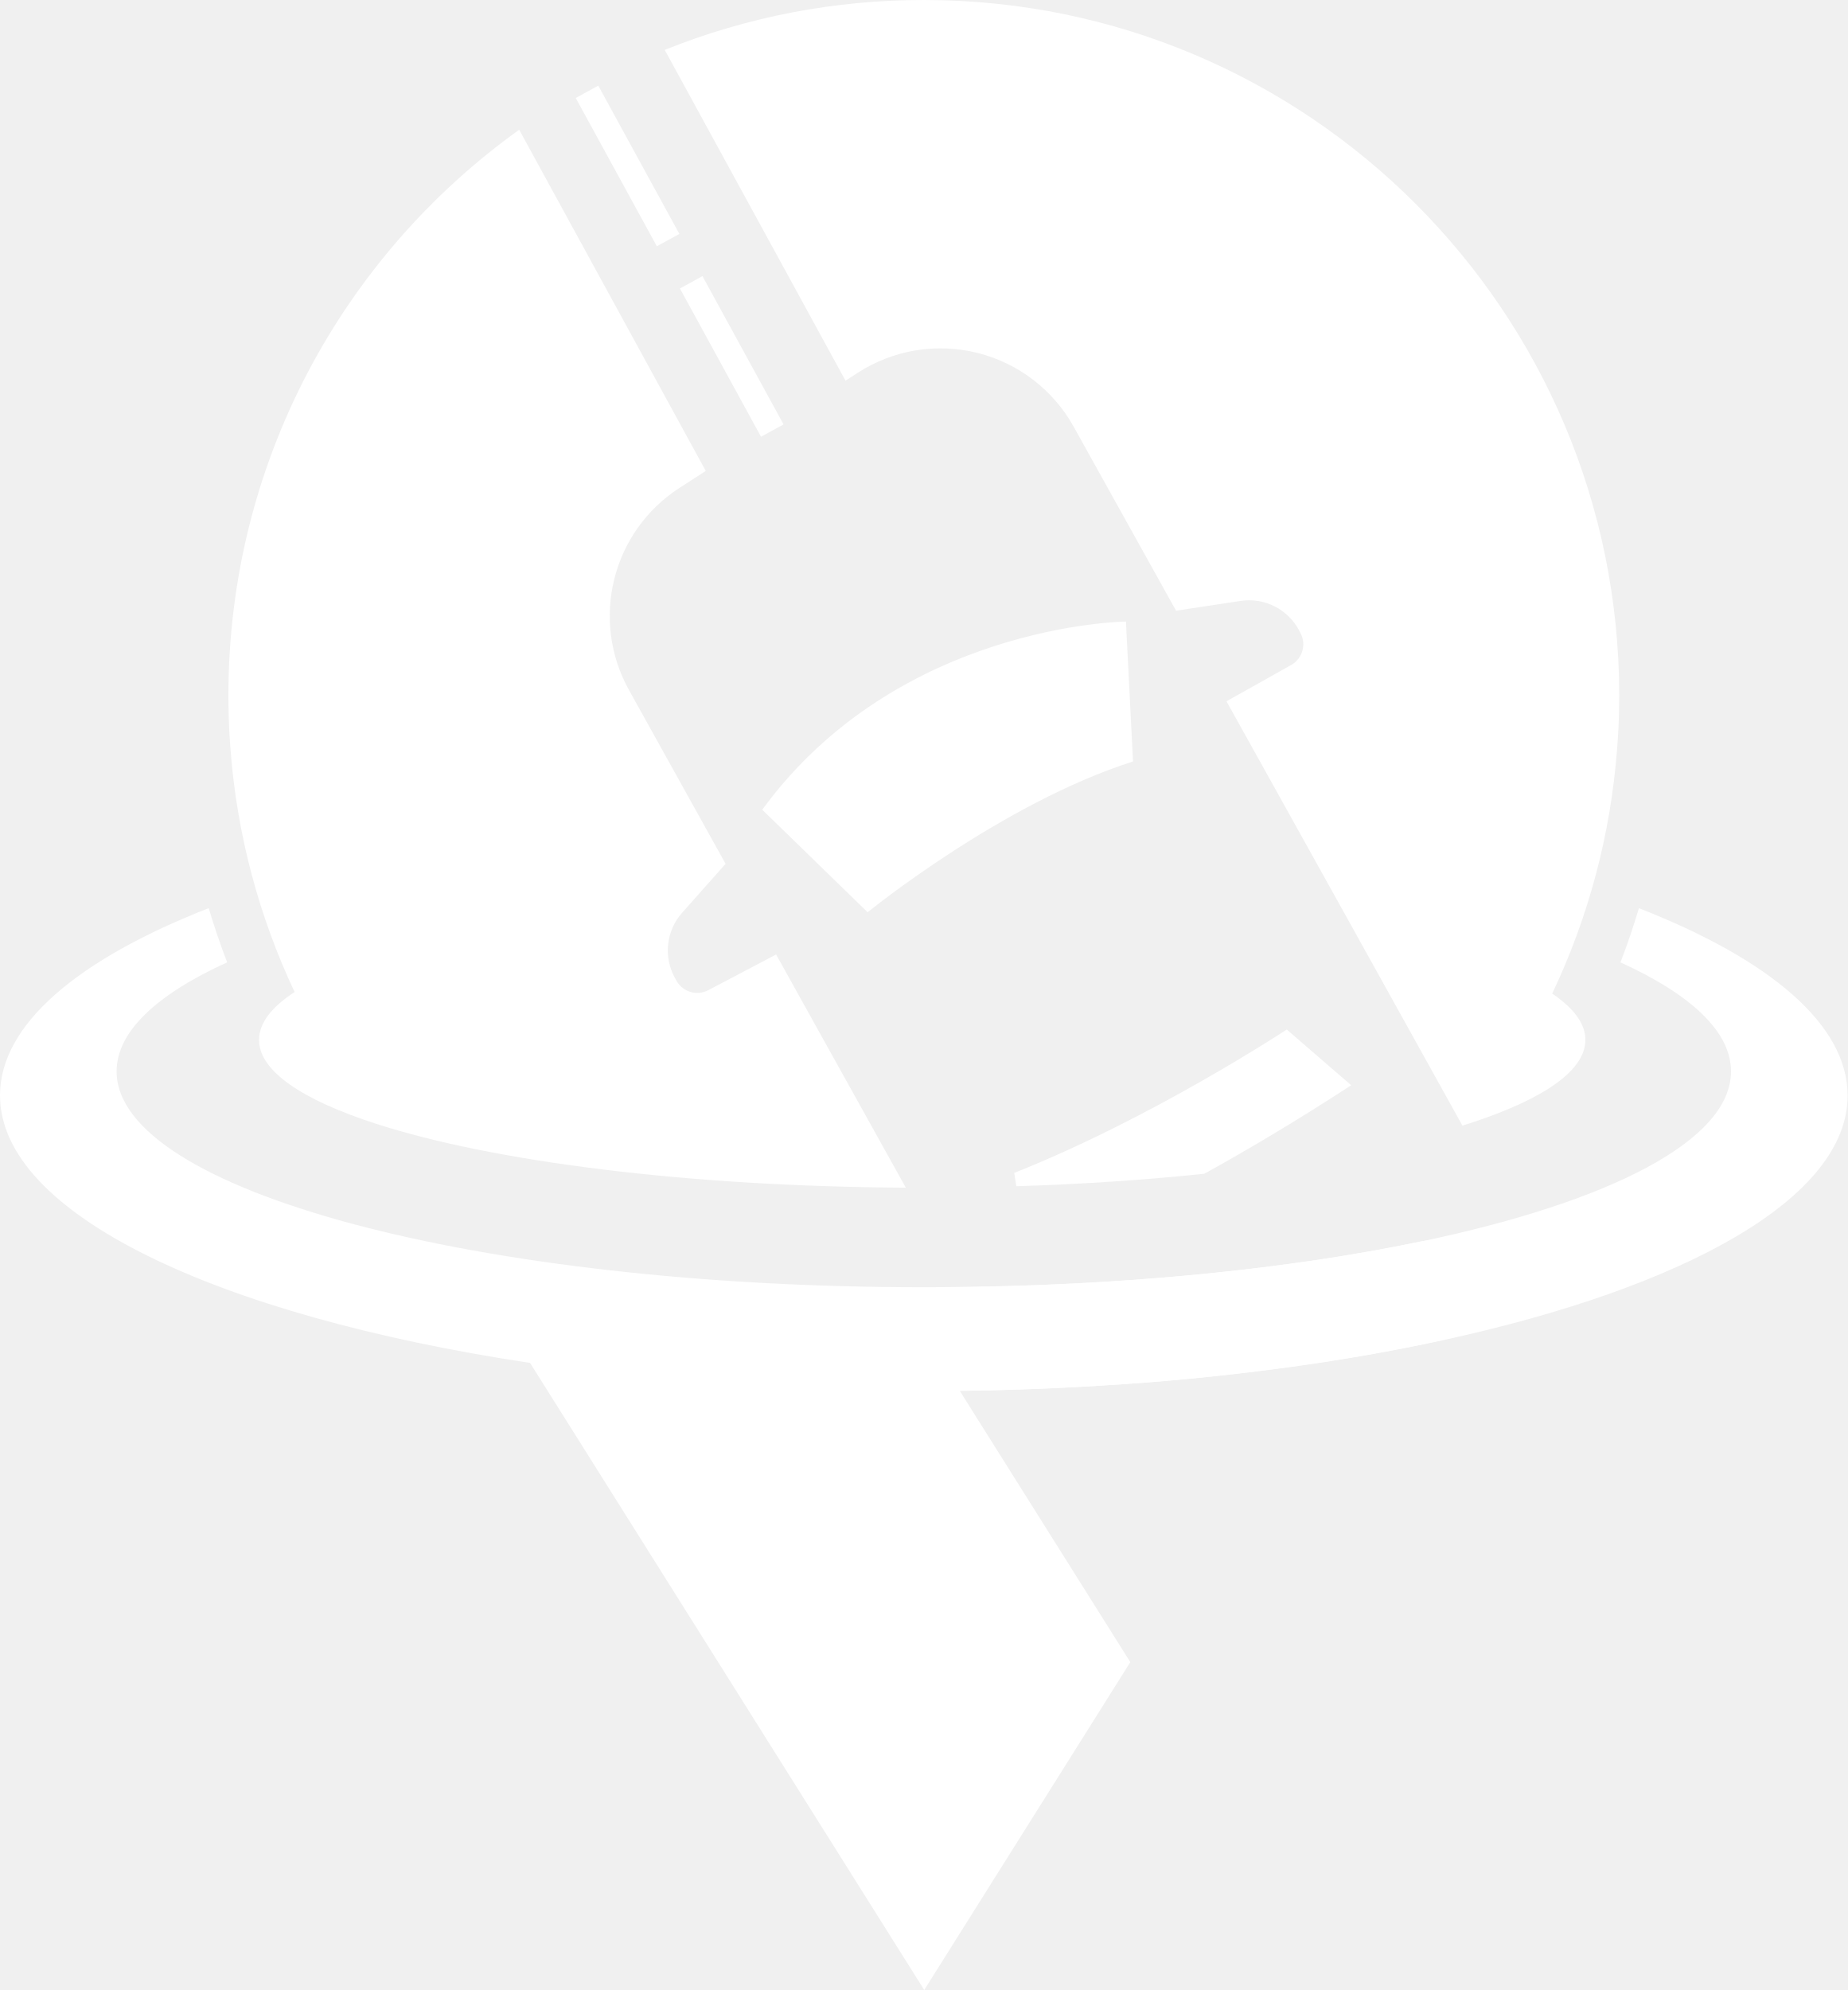
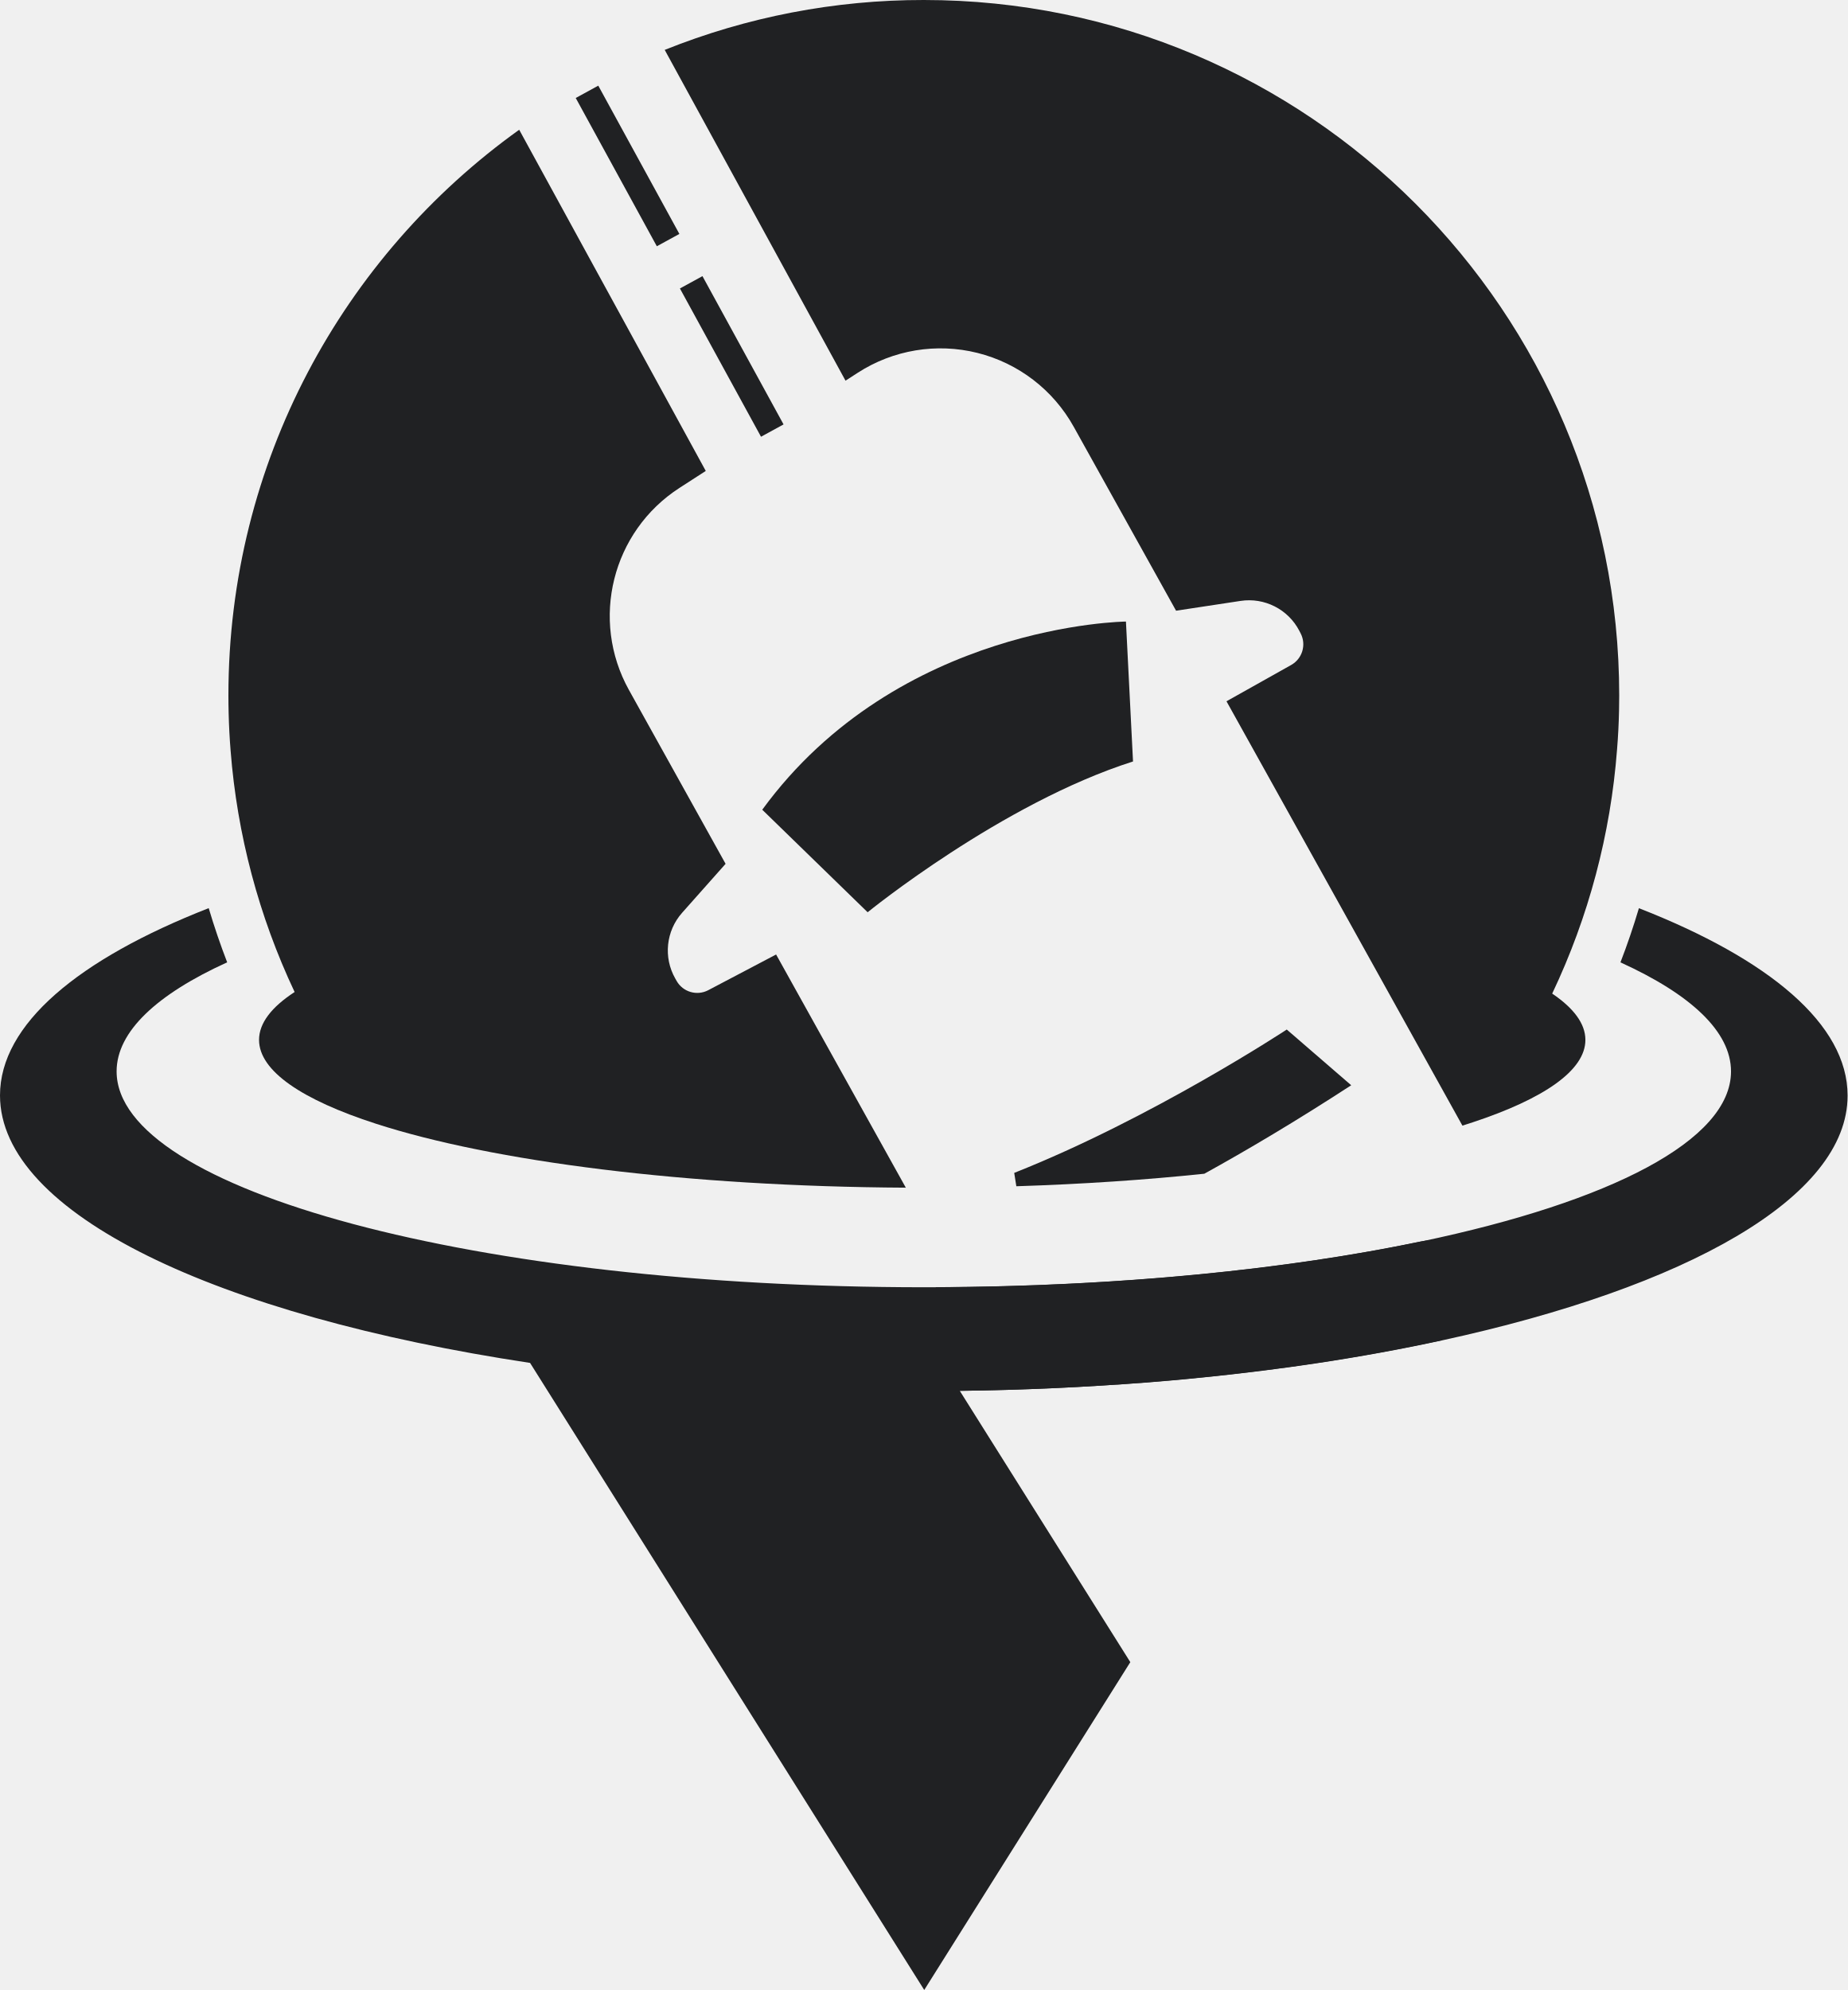
<svg xmlns="http://www.w3.org/2000/svg" viewBox="0 0 934.85 1006.72">
  <defs>
-     <style>.cls-1{fill:#fff;}</style>
+     <style>.cls-1{fill:#202123;}</style>
  </defs>
  <g id="Layer_2" data-name="Layer 2">
    <g id="Layer_1-2" data-name="Layer 1">
      <path class="cls-1" d="M729.59,678c-19.8,4.3-40.69,8.13-62.51,11.43-55.38,8.38-116.74,13.39-181.46,14.18l-18-28.6,5.91-23.83c92.61-.37,177.77-9,245.64-23.19h.06C766.13,619.47,729.59,678,729.59,678Z" />
      <path class="cls-1" d="M609.36,593.78c21.49-11.86,46.43-26.62,74.32-44.76l-32.61-28.19s-68.18,44.92-137.9,72.52l1.07,6.76C547.8,599.05,579.76,596.88,609.36,593.78Z" />
      <path class="cls-1" d="M385.68,409.63,439,461.5s67.71-55.11,134.28-76.28l-3.58-70.78S454.46,315.49,385.68,409.63Z" />
      <path class="cls-1" d="M414.27,521.67l44.05,79.16c-111.28-.6-209.13-13.27-268.18-32.37-37.26-12.05-59.07-26.65-59.07-42.39,0-8.48,6.33-16.62,18-24.22a349.33,349.33,0,0,1-32.38-122q-.77-9.4-1-18.95c-.08-3-.12-6-.12-9.07,0-118,58-222.36,147.13-286.19l94.4,172.6-13.29,8.58a77.12,77.12,0,0,0-25.55,102.29L367.13,437l-22,24.77A28.69,28.69,0,0,0,341.65,495l.71,1.26a12,12,0,0,0,16,4.67l6.74-3.55,27.59-14.51Z" />
      <path class="cls-1" d="M819.28,351.86q0,3.83-.09,7.64-.2,9.87-1,19.61a349.39,349.39,0,0,1-32.82,123.54c10.9,7.36,16.8,15.24,16.8,23.42,0,15.44-21,29.78-57,41.69q-2.57.86-5.23,1.68L684.21,469.13,620.57,354.77l32.76-18.38a12,12,0,0,0,4.78-15.94l-.66-1.28A28.66,28.66,0,0,0,627.67,304l-32.61,4.95-51.79-93.06A77.12,77.12,0,0,0,434,188.58l-6.19,4L336.33,25.24A350.85,350.85,0,0,1,467.43,0C661.75,0,819.28,157.53,819.28,351.86Z" />
      <path class="cls-1" d="M829.25,459.44q-4.11,13.86-9.34,27.41c35.56,16.18,55.94,35,55.94,55.17,0,34.9-61.26,66-156.6,86h-.06q-20.18,4.23-42.3,7.77c-56.19,9-121.14,14.47-190.61,15.31q-6.34.09-12.73.11h-6.12C241.86,651.18,59,602.31,59,542c0-20.13,20.39-39,55.94-55.17q-5.22-13.55-9.34-27.41C39.6,485.24,0,518.21,0,554.14,0,614,109.68,665.55,268.2,689.48h0l199.44,317.23L571.91,840.86,485.62,703.6q6.08-.08,12.09-.2l5.94-.13h.18l5.9-.16,5.42-.16q3.78-.12,7.53-.27c2.14-.08,4.27-.16,6.4-.26q2.43-.09,4.83-.21l5.46-.26,5.69-.29,6-.34,4.16-.24,5.85-.37,3.86-.26.63,0,1.76-.12,1-.07,1.7-.12.89-.07c1.64-.11,3.28-.23,4.91-.36l.88-.06.44,0q7.74-.6,15.38-1.27l6.56-.6,3.34-.32q6.6-.63,13.1-1.33c2.59-.27,5.17-.56,7.73-.85,1.27-.14,2.53-.28,3.8-.44l3.52-.41,4.78-.58,5.22-.65.46-.06,5-.66,3.18-.42.18,0,3.35-.46,1.15-.16,5.22-.74.78-.11c2.4-.34,4.8-.7,7.18-1.06,21.82-3.3,42.71-7.13,62.51-11.43,123.87-26.9,205.26-72.33,205.26-123.85C934.85,518.21,895.25,485.24,829.25,459.44Z" />
      <rect class="cls-1" x="363.74" y="137.6" width="13" height="85.5" transform="translate(-41.13 199.78) rotate(-28.68)" />
      <rect class="cls-1" x="311.03" y="41.23" width="13" height="85.5" transform="translate(-1.35 162.67) rotate(-28.68)" />
    </g>
  </g>
</svg>
